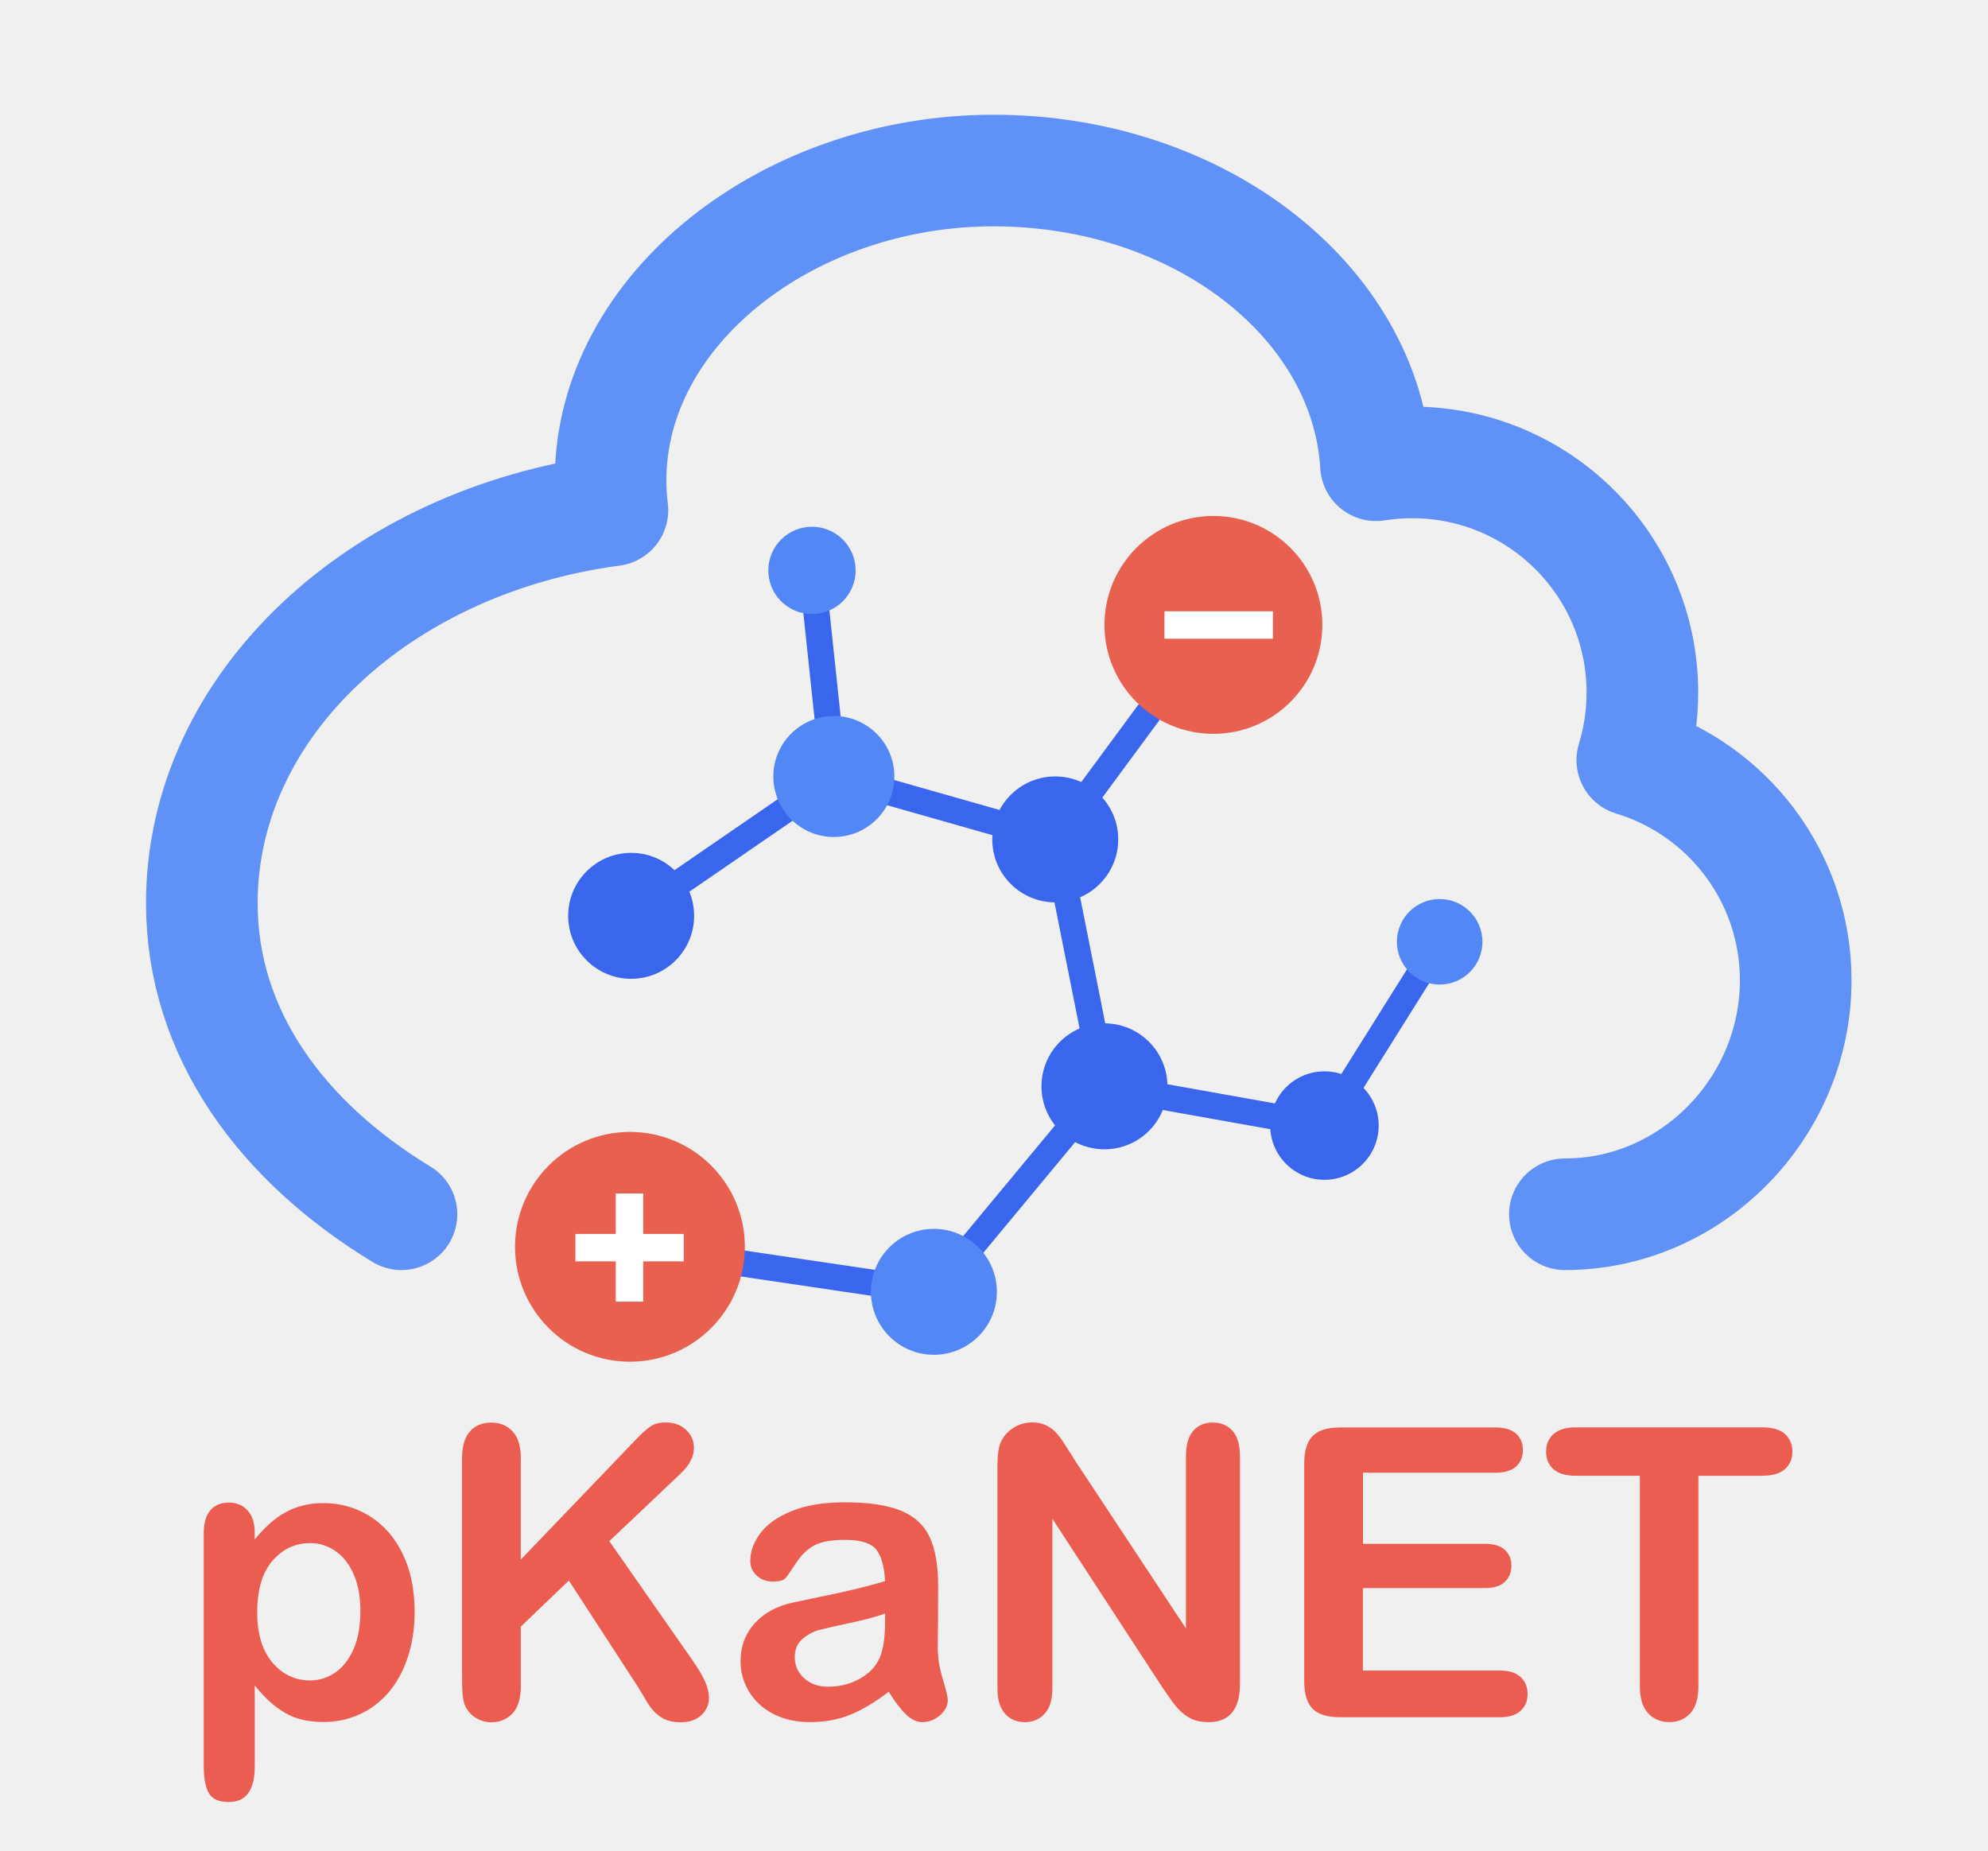
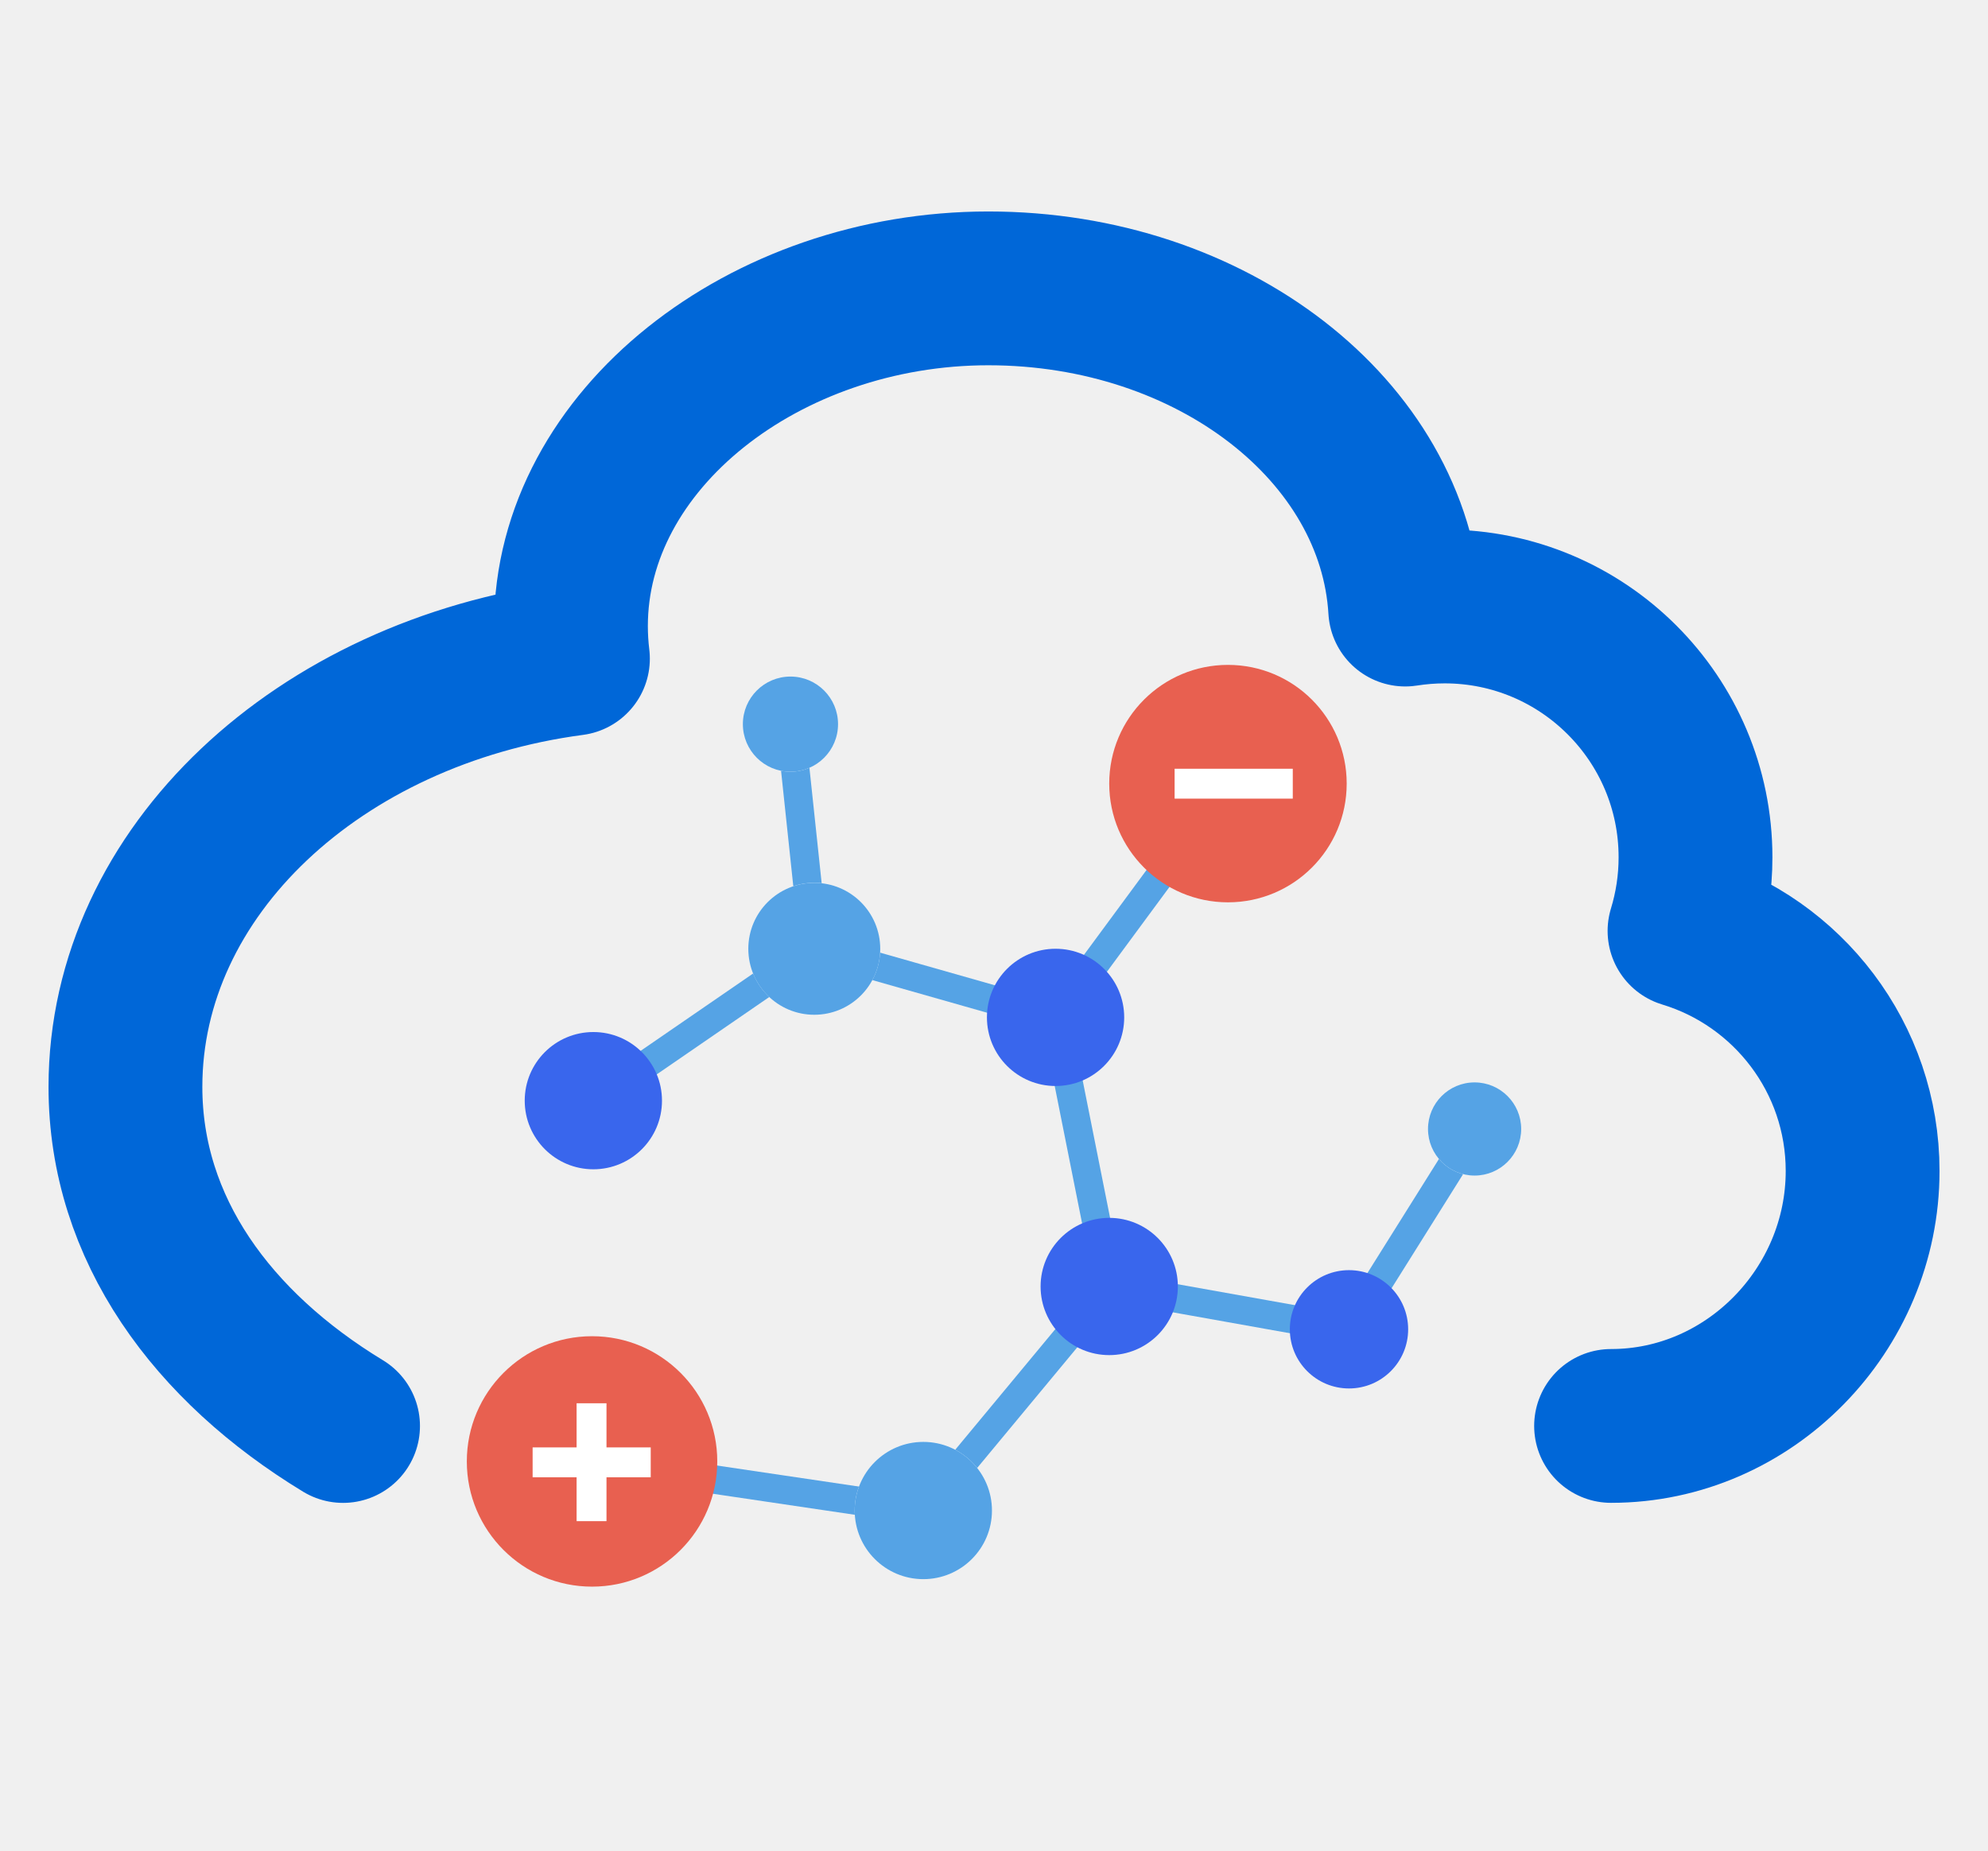
<svg xmlns="http://www.w3.org/2000/svg" id="Layer_1" viewBox="0 0 379.74 353.54">
  <defs>
-     <style>.cls-1{fill:#3966ed;}.cls-2{stroke:#3966ed;stroke-miterlimit:10;stroke-width:5px;}.cls-2,.cls-3{fill:none;}.cls-4{fill:#eb5c51;}.cls-5{fill:#fff;}.cls-6{fill:#5487f6;}.cls-3{stroke:#5f91f6;stroke-linecap:round;stroke-linejoin:round;stroke-width:21.32px;}.cls-7{fill:#e86050;}</style>
+     <style>.cls-1{fill:#3966ed;}.cls-2{fill:#e9f6ff;}.cls-3{stroke:#55a3e5;stroke-miterlimit:10;stroke-width:5.45px;}.cls-3,.cls-4{fill:none;}.cls-5{fill:#55a3e5;}.cls-6{fill:#fff;}.cls-7{fill:#e86050;}.cls-4{stroke:#0067d8;stroke-linecap:round;stroke-linejoin:round;stroke-width:29.38px;}</style>
  </defs>
-   <polyline class="cls-2" points="120.56 174.96 159.28 148.34 201.57 160.36 210.97 207.53 178.39 246.79 120.33 238.19" />
-   <line class="cls-2" x1="155.1" y1="108.97" x2="159.28" y2="148.34" />
-   <line class="cls-2" x1="231.78" y1="119.38" x2="201.57" y2="160.36" />
-   <polyline class="cls-2" points="275 179.92 252.99 215.03 210.97 207.53" />
-   <path class="cls-3" d="M298.92,231.97c24.28,0,44.09-20.4,44.09-44.68,0-19.85-13.15-36.62-31.22-42.08,1.25-4.08,1.93-8.41,1.93-12.9,0-24.28-19.69-43.97-43.97-43.97-2.35,0-4.66.19-6.91.54-1.86-31.35-33.86-56.3-73.06-56.3s-73.15,26.5-73.15,59.18c0,1.93.12,3.84.35,5.72-44.48,5.9-78.43,37.25-78.43,75.06,0,24.95,15.31,45.56,38.14,59.43" />
-   <circle class="cls-7" cx="120.33" cy="238.19" r="21.95" />
-   <circle class="cls-7" cx="231.78" cy="119.38" r="20.81" />
-   <circle class="cls-6" cx="178.39" cy="246.79" r="12.03" />
-   <circle class="cls-1" cx="210.97" cy="207.53" r="12.03" />
-   <circle class="cls-1" cx="201.57" cy="160.36" r="12.03" />
-   <circle class="cls-1" cx="120.56" cy="174.96" r="12.03" />
-   <circle class="cls-6" cx="159.28" cy="148.34" r="11.56" />
-   <circle class="cls-6" cx="155.1" cy="108.97" r="8.34" />
-   <circle class="cls-1" cx="252.99" cy="215.03" r="10.36" />
-   <circle class="cls-6" cx="275" cy="179.92" r="8.17" />
-   <path class="cls-5" d="M109.91,235.73h7.71v-7.73h5.24v7.73h7.75v5.24h-7.75v7.69h-5.24v-7.69h-7.71v-5.24Z" />
-   <path class="cls-5" d="M222.43,116.78h20.71v5.24h-20.71v-5.24Z" />
-   <path class="cls-4" d="M48.65,292.85v1.25c1.94-2.39,3.95-4.15,6.04-5.27,2.09-1.12,4.46-1.68,7.1-1.68,3.17,0,6.09.82,8.76,2.45,2.67,1.64,4.78,4.03,6.33,7.17,1.55,3.15,2.32,6.87,2.32,11.18,0,3.17-.45,6.09-1.34,8.74-.89,2.66-2.12,4.88-3.68,6.68-1.56,1.8-3.41,3.19-5.53,4.15-2.13.97-4.41,1.45-6.85,1.45-2.95,0-5.42-.59-7.42-1.78-2-1.18-3.91-2.92-5.72-5.21v15.48c0,4.53-1.65,6.8-4.95,6.8-1.94,0-3.22-.59-3.85-1.76-.63-1.17-.94-2.88-.94-5.12v-44.48c0-1.96.43-3.43,1.28-4.4.86-.97,2.03-1.45,3.51-1.45s2.65.5,3.57,1.49,1.38,2.42,1.38,4.29ZM68.85,307.85c0-2.72-.42-5.05-1.25-7-.83-1.95-1.98-3.45-3.46-4.49s-3.1-1.57-4.89-1.57c-2.85,0-5.24,1.12-7.19,3.36-1.95,2.24-2.93,5.54-2.93,9.89,0,4.1.97,7.29,2.91,9.57s4.34,3.42,7.21,3.42c1.71,0,3.3-.5,4.76-1.49,1.46-.99,2.63-2.49,3.51-4.47.88-1.99,1.32-4.39,1.32-7.21Z" />
-   <path class="cls-4" d="M99.47,278.54v19.41l22.02-22.96c1.06-1.11,1.96-1.93,2.7-2.45.74-.53,1.73-.79,2.96-.79,1.61,0,2.91.47,3.91,1.42,1,.94,1.49,2.1,1.49,3.46,0,1.64-.84,3.26-2.53,4.87l-13.63,12.92,15.71,22.51c1.11,1.56,1.94,2.93,2.49,4.1.55,1.17.83,2.31.83,3.42,0,1.23-.49,2.3-1.45,3.21-.97.91-2.29,1.36-3.95,1.36-1.56,0-2.83-.33-3.81-1-.98-.67-1.81-1.55-2.49-2.66-.68-1.11-1.28-2.12-1.81-3.02l-13.25-20.39-9.18,8.8v11.44c0,2.32-.53,4.03-1.59,5.15s-2.42,1.68-4.08,1.68c-.96,0-1.88-.25-2.76-.76-.88-.5-1.56-1.18-2.04-2.04-.35-.7-.57-1.52-.64-2.45-.08-.93-.11-2.28-.11-4.04v-41.16c0-2.27.5-3.96,1.49-5.1.99-1.13,2.35-1.7,4.06-1.7s3.05.56,4.1,1.68,1.57,2.83,1.57,5.12Z" />
-   <path class="cls-4" d="M169.75,323.18c-2.49,1.94-4.9,3.39-7.23,4.36-2.33.97-4.94,1.45-7.84,1.45-2.64,0-4.97-.52-6.97-1.57-2-1.04-3.54-2.46-4.63-4.25-1.08-1.79-1.62-3.73-1.62-5.82,0-2.82.89-5.22,2.68-7.21,1.79-1.99,4.24-3.32,7.36-4,.65-.15,2.28-.49,4.87-1.02s4.81-1.01,6.67-1.45c1.85-.44,3.86-.97,6.02-1.6-.13-2.72-.67-4.71-1.64-5.99-.97-1.27-2.98-1.91-6.02-1.91-2.62,0-4.59.37-5.91,1.09-1.32.73-2.45,1.83-3.4,3.29s-1.61,2.42-2,2.89c-.39.47-1.23.7-2.51.7-1.16,0-2.16-.37-3-1.11-.84-.74-1.26-1.69-1.26-2.85,0-1.81.64-3.57,1.93-5.29,1.28-1.71,3.29-3.12,6-4.23,2.72-1.11,6.1-1.66,10.16-1.66,4.53,0,8.09.54,10.69,1.6,2.59,1.07,4.42,2.76,5.5,5.08,1.07,2.32,1.6,5.39,1.6,9.21,0,2.42,0,4.47-.02,6.16-.01,1.69-.03,3.56-.06,5.63,0,1.94.32,3.96.96,6.06.64,2.1.96,3.46.96,4.06,0,1.06-.5,2.02-1.49,2.89-.99.87-2.12,1.3-3.38,1.3-1.06,0-2.1-.5-3.13-1.49s-2.13-2.44-3.29-4.32ZM169.07,308.26c-1.51.55-3.71,1.14-6.59,1.76s-4.88,1.07-5.99,1.36c-1.11.29-2.17.86-3.17,1.7-1.01.84-1.51,2.02-1.51,3.53s.59,2.89,1.78,3.98c1.18,1.09,2.73,1.64,4.64,1.64,2.04,0,3.92-.45,5.65-1.34,1.72-.89,2.99-2.04,3.79-3.46.93-1.56,1.4-4.13,1.4-7.7v-1.47Z" />
-   <path class="cls-4" d="M204.98,278.47l21.56,32.63v-32.93c0-2.14.46-3.74,1.38-4.81.92-1.07,2.16-1.6,3.72-1.6s2.88.54,3.81,1.6c.93,1.07,1.4,2.68,1.4,4.81v43.54c0,4.86-2.01,7.29-6.04,7.29-1.01,0-1.91-.15-2.72-.43-.81-.29-1.56-.75-2.27-1.38-.71-.63-1.36-1.37-1.96-2.21-.6-.84-1.21-1.71-1.81-2.59l-21.03-32.25v32.44c0,2.11-.49,3.71-1.47,4.8-.98,1.08-2.24,1.62-3.78,1.62s-2.86-.55-3.81-1.64c-.96-1.1-1.43-2.69-1.43-4.78v-42.71c0-1.81.2-3.24.6-4.27.48-1.13,1.27-2.06,2.38-2.78,1.11-.72,2.3-1.08,3.59-1.08,1.01,0,1.87.16,2.59.49.72.33,1.35.77,1.89,1.32s1.1,1.27,1.66,2.15c.57.88,1.15,1.8,1.76,2.76Z" />
-   <path class="cls-4" d="M285.61,281.34h-25.26v13.59h23.26c1.71,0,2.99.38,3.83,1.15.84.77,1.26,1.78,1.26,3.04s-.42,2.28-1.25,3.08-2.12,1.19-3.85,1.19h-23.26v15.75h26.13c1.76,0,3.09.41,3.98,1.23s1.34,1.91,1.34,3.27-.45,2.37-1.34,3.19c-.89.82-2.22,1.23-3.98,1.23h-30.47c-2.44,0-4.2-.54-5.27-1.62-1.07-1.08-1.6-2.83-1.6-5.25v-41.61c0-1.61.24-2.93.72-3.95.48-1.02,1.23-1.76,2.25-2.23,1.02-.47,2.32-.7,3.91-.7h29.61c1.79,0,3.12.4,3.98,1.19.87.79,1.3,1.83,1.3,3.12s-.43,2.36-1.3,3.15c-.87.79-2.2,1.19-3.98,1.19Z" />
-   <path class="cls-4" d="M336.66,281.94h-12.24v40.22c0,2.32-.52,4.03-1.55,5.15-1.03,1.12-2.37,1.68-4,1.68s-3.02-.57-4.06-1.7c-1.04-1.13-1.57-2.84-1.57-5.14v-40.22h-12.24c-1.91,0-3.34-.42-4.27-1.26-.93-.84-1.4-1.96-1.4-3.34s.48-2.57,1.45-3.4c.97-.83,2.37-1.25,4.21-1.25h35.65c1.94,0,3.38.43,4.32,1.28.94.86,1.42,1.98,1.42,3.36s-.48,2.5-1.43,3.34c-.96.84-2.39,1.26-4.3,1.26Z" />
+   <polyline class="cls-3" points="113.34 210.27 155.54 181.25 201.63 194.36 211.88 245.77 176.37 288.57 113.09 279.19" />
+   <line class="cls-3" x1="150.99" y1="138.34" x2="155.54" y2="181.25" />
+   <line class="cls-3" x1="234.56" y1="149.7" x2="201.63" y2="194.36" />
+   <polyline class="cls-3" points="281.67 215.68 257.68 253.95 211.88 245.77" />
+   <path class="cls-4" d="M307.74,272.41c26.47,0,48.05-22.23,48.05-48.7,0-21.63-14.34-39.91-34.02-45.87,1.36-4.45,2.1-9.17,2.1-14.06,0-26.47-21.46-47.92-47.92-47.92-2.56,0-5.07.21-7.53.59-2.03-34.17-36.9-61.36-79.63-61.36s-79.73,28.88-79.73,64.51c0,2.1.13,4.18.38,6.23-48.48,6.43-85.48,40.6-85.48,81.81,0,27.19,16.68,49.66,41.57,64.78" />
+   <circle class="cls-7" cx="113.09" cy="279.19" r="23.92" />
+   <circle class="cls-7" cx="234.56" cy="149.7" r="22.68" />
+   <circle class="cls-2" cx="176.37" cy="288.57" r="13.11" />
+   <path class="cls-5" d="M176.37,275.46c-7.24,0-13.11,5.87-13.11,13.11s5.87,13.11,13.11,13.11,13.11-5.87,13.11-13.11-5.87-13.11-13.11-13.11h0Z" />
+   <circle class="cls-1" cx="211.88" cy="245.77" r="13.11" />
+   <circle class="cls-1" cx="201.63" cy="194.36" r="13.11" />
+   <circle class="cls-1" cx="113.34" cy="210.27" r="13.11" />
+   <circle class="cls-2" cx="155.54" cy="181.25" r="12.6" />
+   <path class="cls-5" d="M155.54,168.66c-6.96,0-12.6,5.64-12.6,12.6s5.64,12.6,12.6,12.6,12.6-5.64,12.6-12.6-5.64-12.6-12.6-12.6h0Z" />
+   <circle class="cls-2" cx="150.99" cy="138.34" r="9.09" />
+   <path class="cls-5" d="M150.99,129.25c-5.02,0-9.09,4.07-9.09,9.09s4.07,9.09,9.09,9.09,9.09-4.07,9.09-9.09-4.07-9.09-9.09-9.09h0Z" />
+   <circle class="cls-1" cx="257.68" cy="253.95" r="11.3" />
+   <circle class="cls-2" cx="281.67" cy="215.68" r="8.9" />
+   <path class="cls-5" d="M281.67,206.78c-4.92,0-8.9,3.99-8.9,8.9s3.99,8.9,8.9,8.9,8.9-3.99,8.9-8.9-3.99-8.9-8.9-8.9h0Z" />
+   <path class="cls-6" d="M101.74,276.51h8.4v-8.43h5.71v8.43h8.45v5.71h-8.45v8.38h-5.71v-8.38h-8.4v-5.71Z" />
+   <path class="cls-6" d="M224.37,146.86h22.57v5.71h-22.57v-5.71Z" />
</svg>
